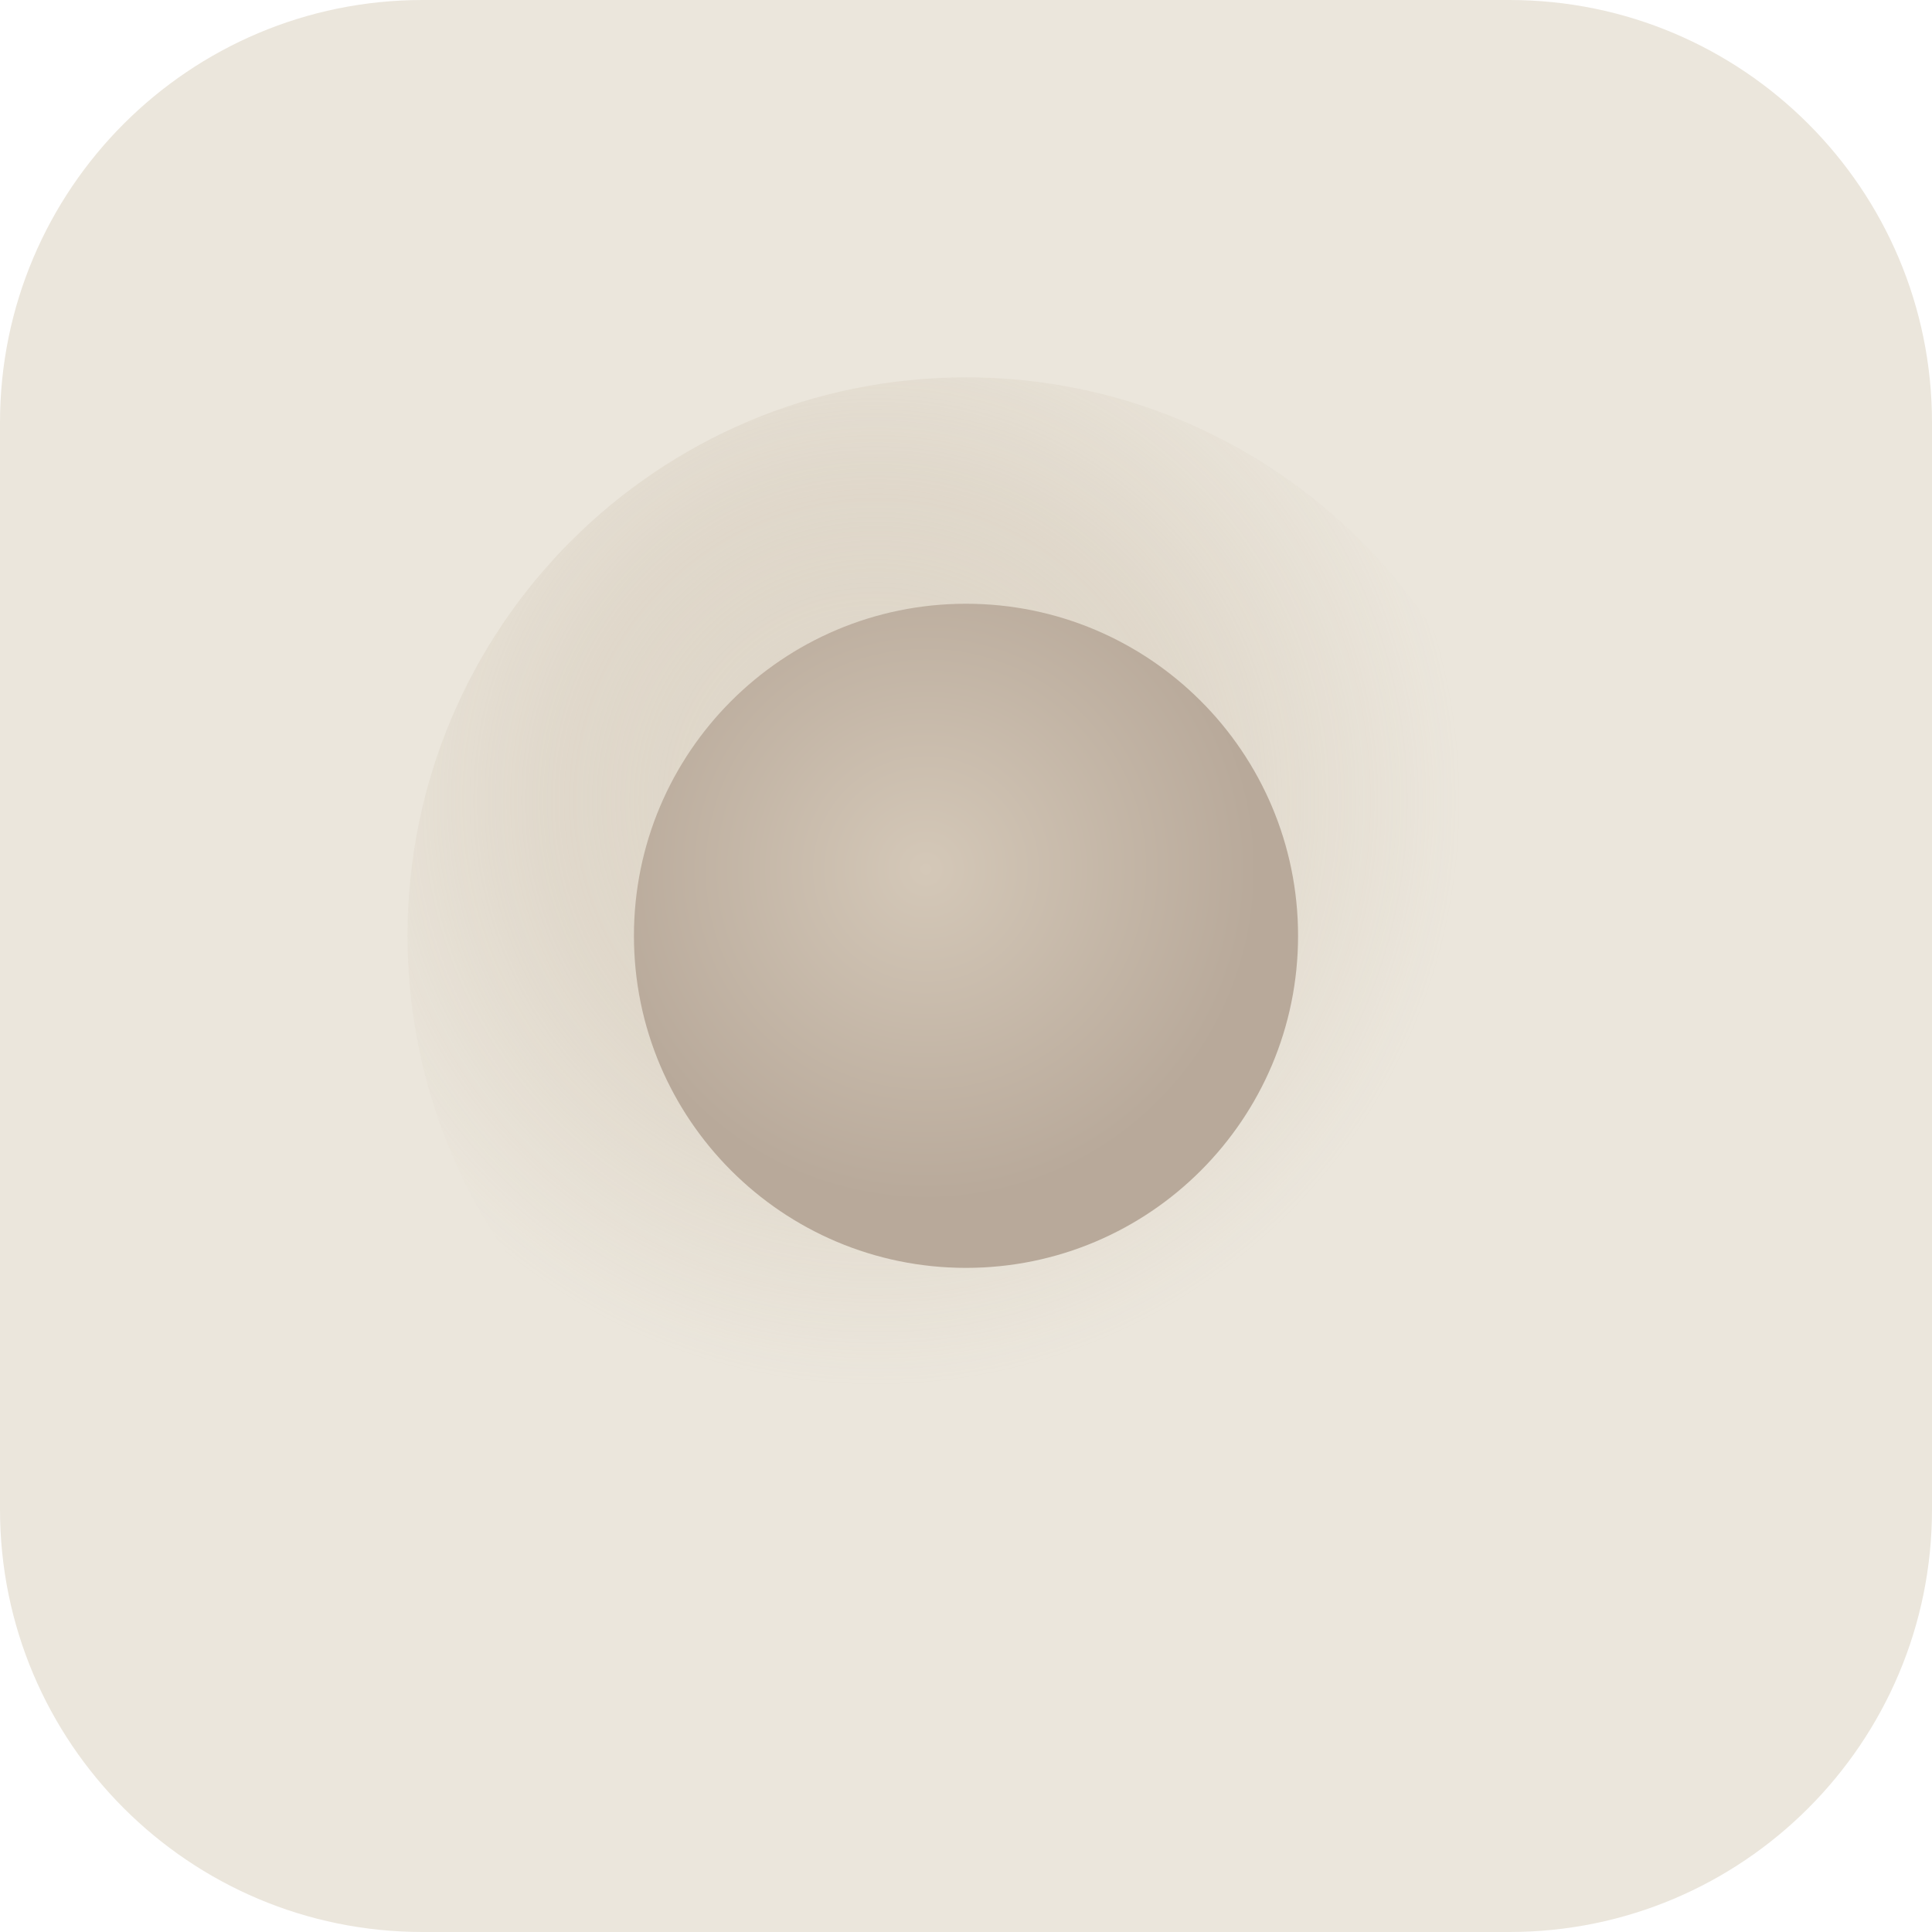
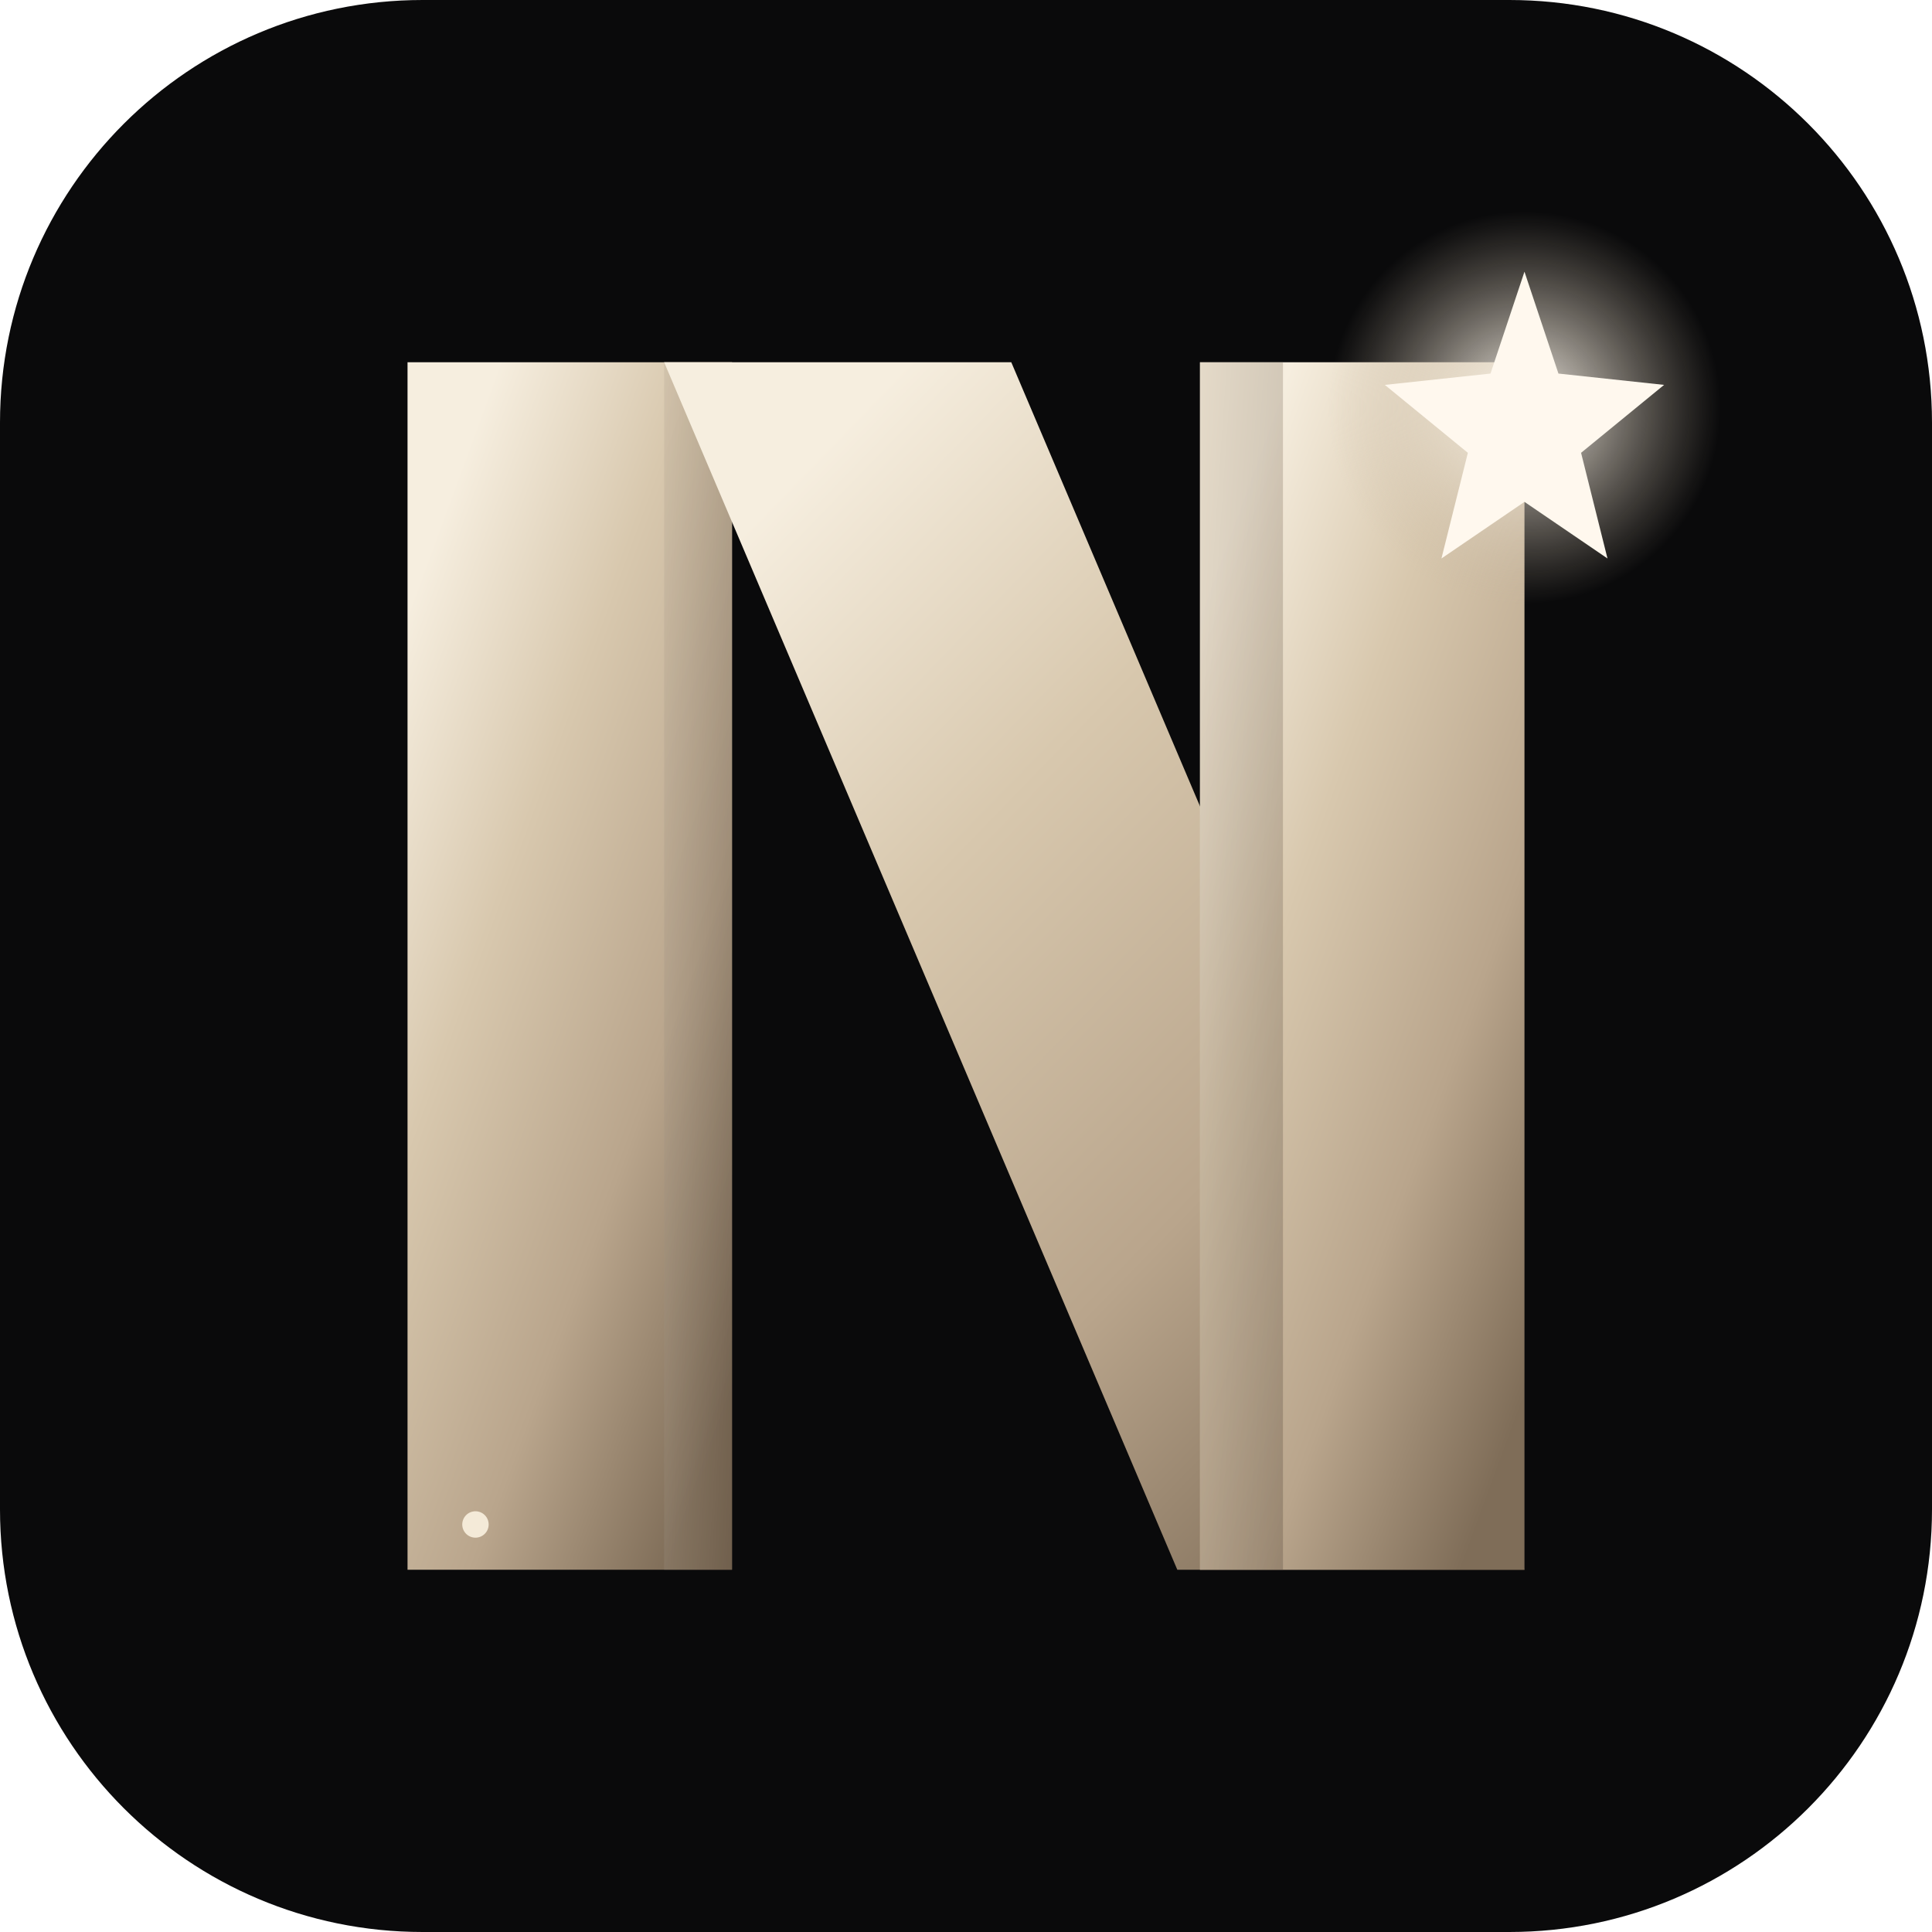
<svg xmlns="http://www.w3.org/2000/svg" viewBox="0 0 512 512" role="img" aria-label="North">
  <defs>
-     <radialGradient id="halo" cx="42%" cy="38%" r="52%">
-       <stop offset="0%" stop-color="#d8cfc0" stop-opacity="0.55" />
-       <stop offset="55%" stop-color="#c4b5a0" stop-opacity="0.28" />
+     <linearGradient id="face" x1="20%" y1="6%" x2="86%" y2="96%">
+       <stop offset="0%" stop-color="#f6eedf" />
+       <stop offset="32%" stop-color="#d8c8ae" />
+       <stop offset="68%" stop-color="#b9a58c" />
+       <stop offset="100%" stop-color="#7f6d58" />
+     </linearGradient>
+     <linearGradient id="shade" x1="0%" y1="0%" x2="100%" y2="100%">
+       <stop offset="0%" stop-color="#c4b5a0" />
+       <stop offset="100%" stop-color="#5e4f40" />
+     </linearGradient>
+     <radialGradient id="halo" cx="50%" cy="50%" r="50%">
+       <stop offset="0%" stop-color="#fffaf2" stop-opacity="0.95" />
+       <stop offset="42%" stop-color="#e8dfd1" stop-opacity="0.55" />
      <stop offset="100%" stop-color="#c4b5a0" stop-opacity="0" />
    </radialGradient>
-     <radialGradient id="orb" cx="44%" cy="40%" r="50%">
-       <stop offset="0%" stop-color="#d4c8b8" />
-       <stop offset="100%" stop-color="#b8a99a" />
-     </radialGradient>
  </defs>
-   <rect width="512" height="512" rx="112" fill="#ebe6dc" />
-   <circle cx="256" cy="248" r="148" fill="url(#halo)" />
-   <circle cx="256" cy="248" r="88" fill="url(#orb)" />
+   <rect width="512" height="512" rx="112" fill="#0a0a0b" />
+   <path fill="url(#face)" d="M108 96h86v320H108z" />
+   <path fill="url(#shade)" opacity="0.45" d="M176 96h18v320h-18z" />
+   <path fill="url(#face)" d="M176 96h92L404 416h-92z" />
+   <path fill="url(#face)" d="M318 96h86v320h-86z" />
+   <path fill="url(#shade)" opacity="0.35" d="M318 96h22v320h-22z" />
+   <circle cx="404" cy="108" r="52" fill="url(#halo)" />
+   <path fill="#fff8ee" d="M404 72l9 27 28 3-22 18 7 28-22-15-22 15 7-28-22-18 28-3z" />
+   <circle cx="126" cy="404" r="3.5" fill="#f4ead8" />
</svg>
